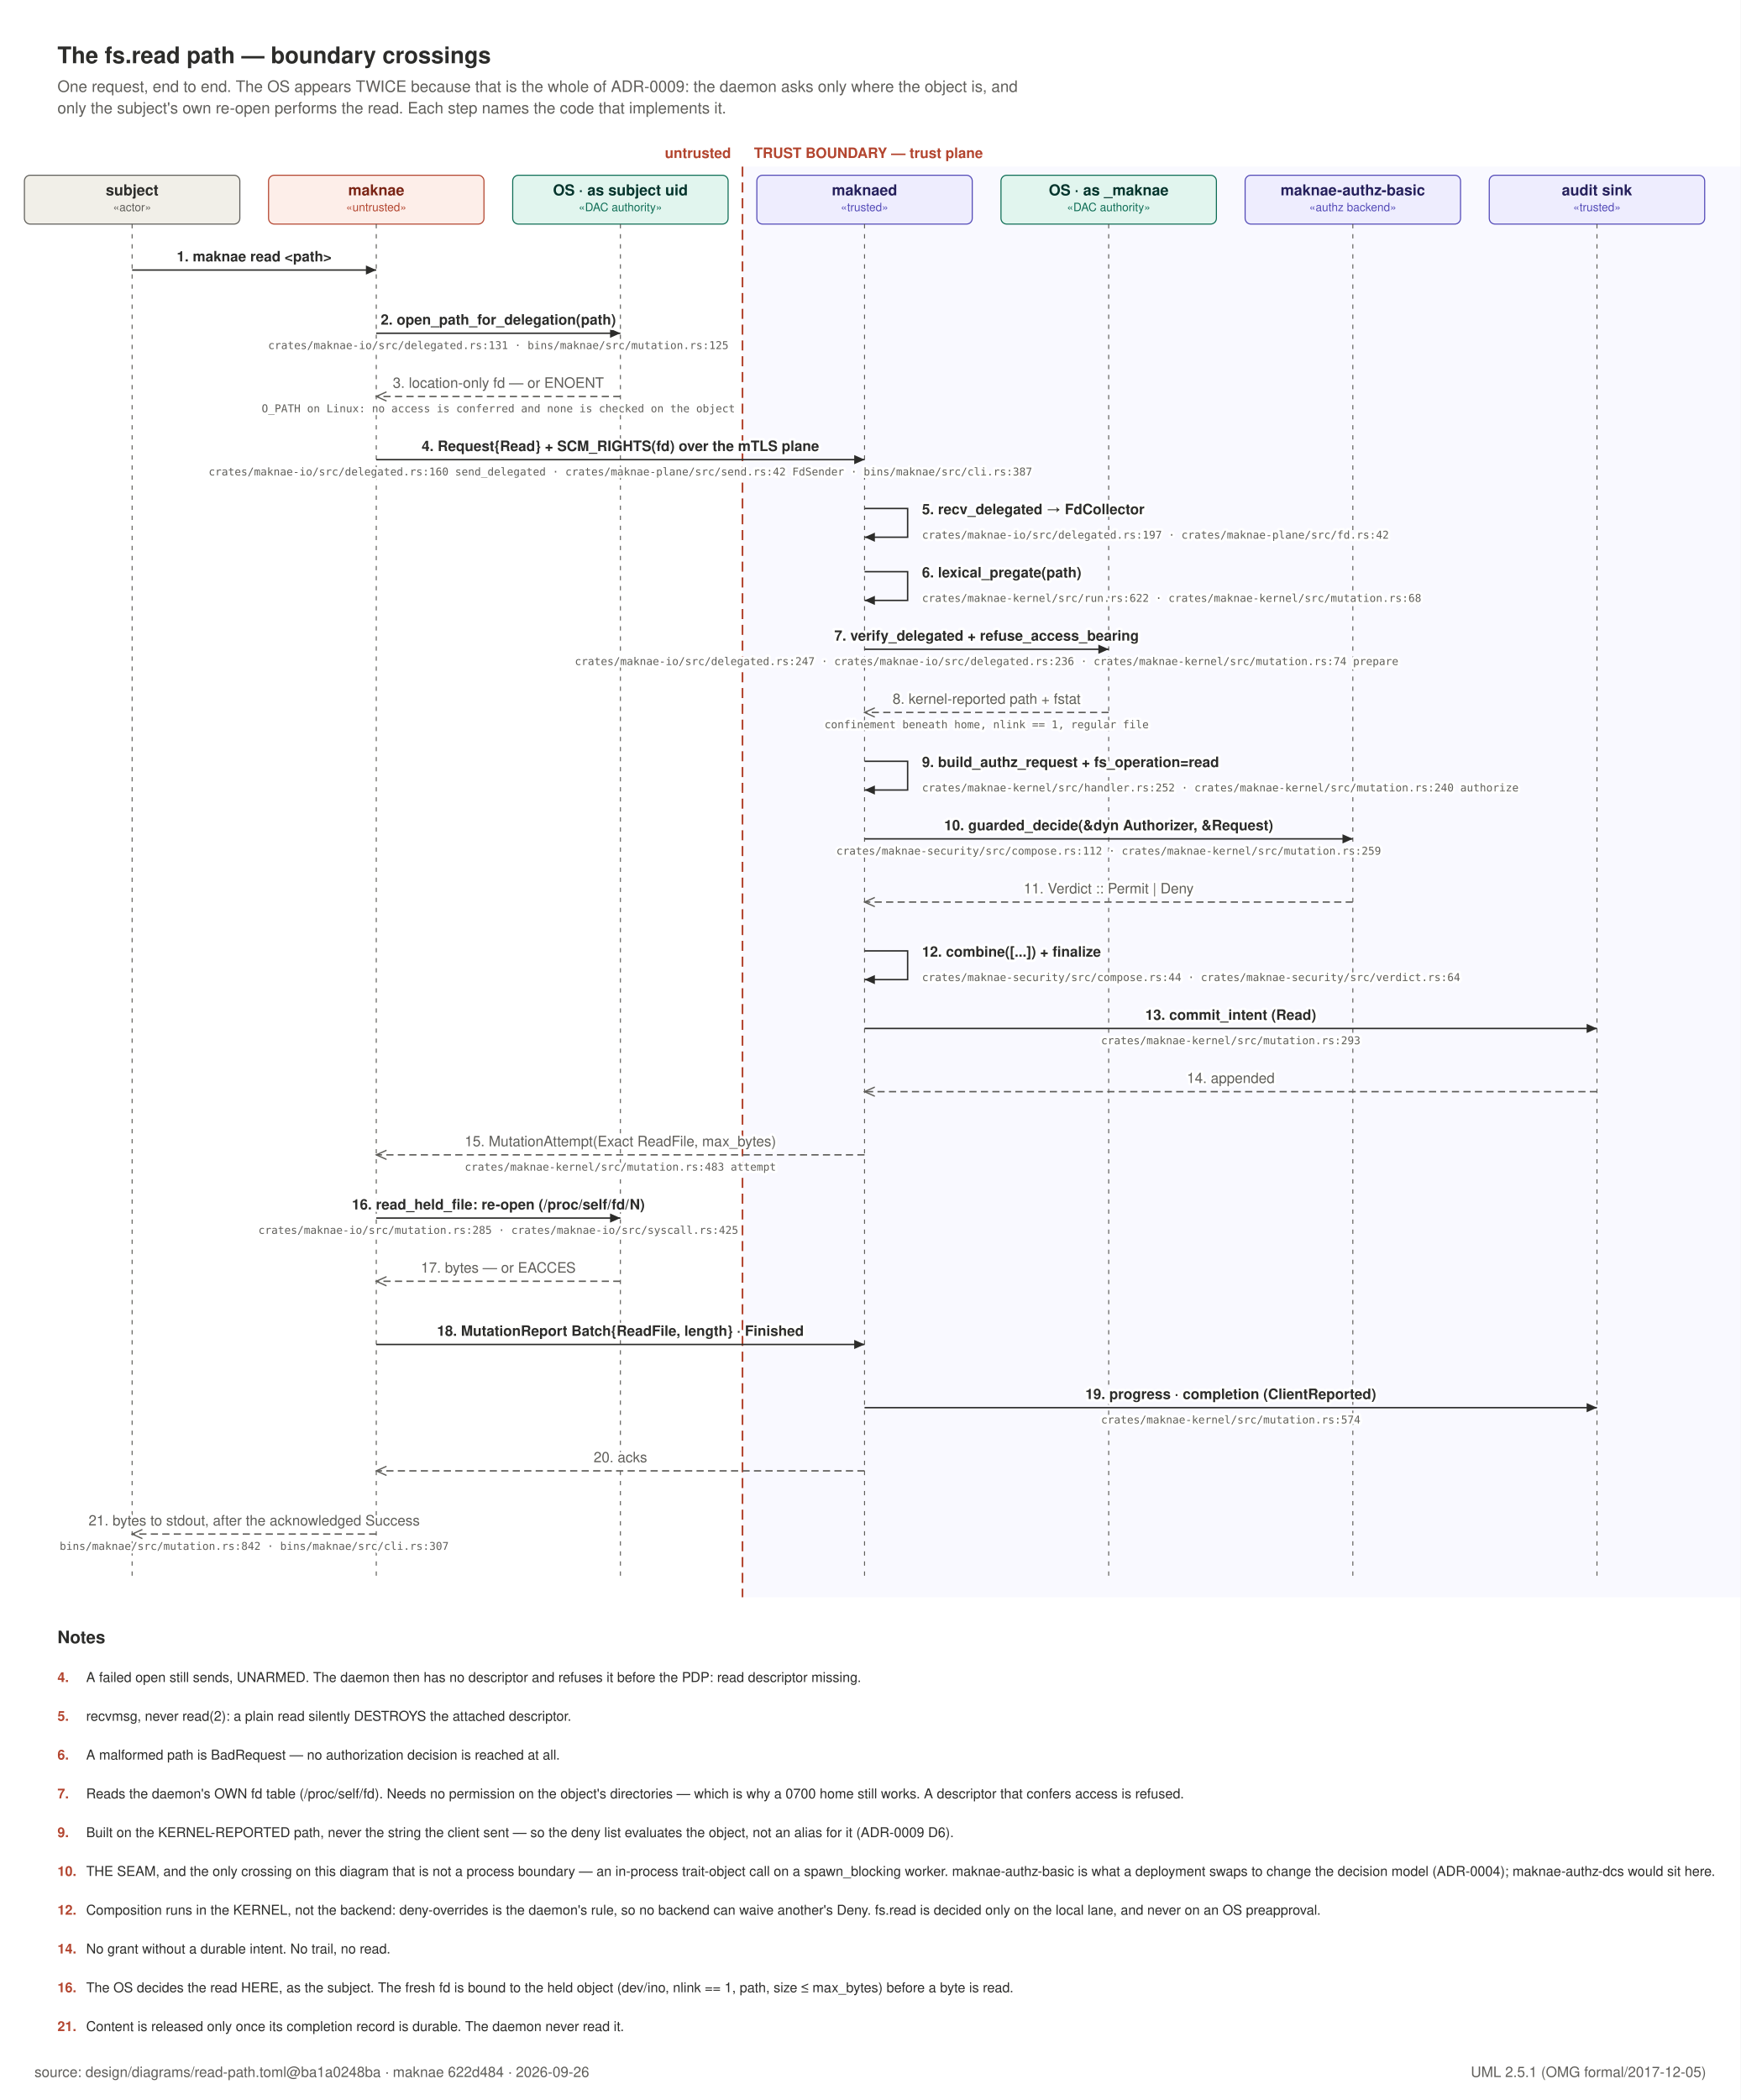
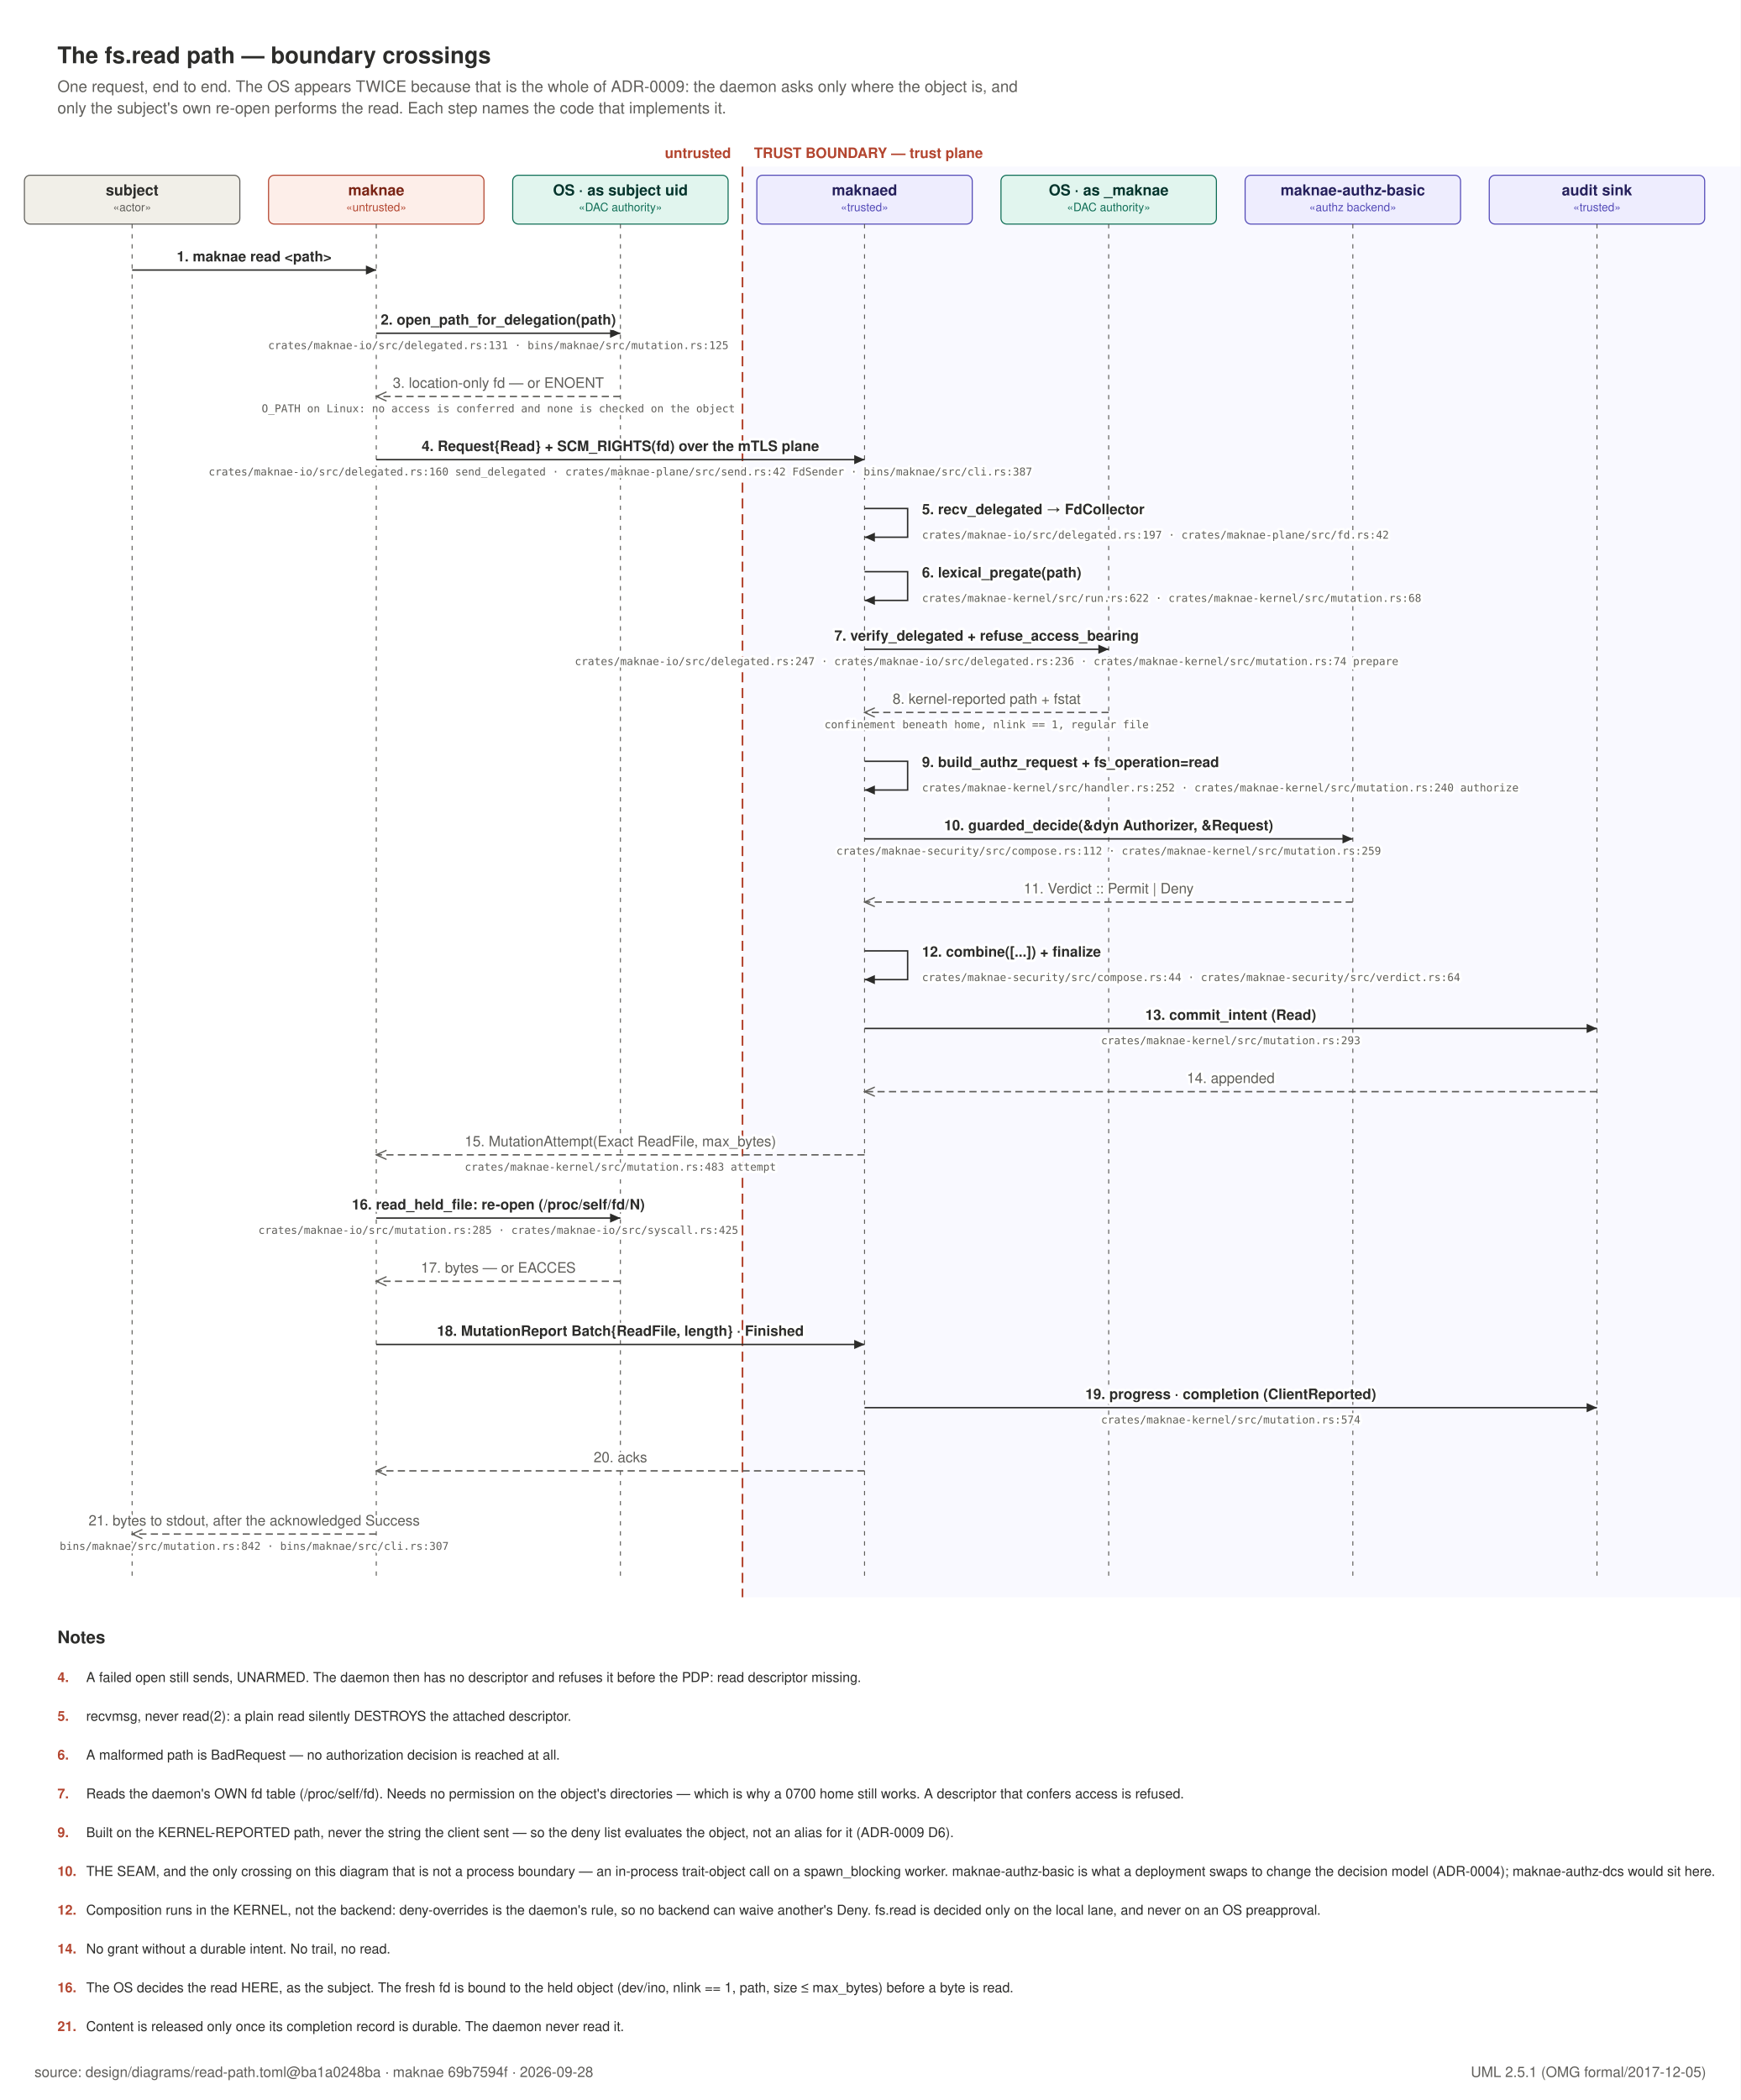
<svg xmlns="http://www.w3.org/2000/svg" width="1212" height="1462" viewBox="0 0 1212 1462" role="img">
  <rect x="0" y="0" width="1212" height="1462" fill="#FFFFFF" />
  <text x="40" y="44" text-anchor="start" font-family="Helvetica, Arial, sans-serif" font-size="16" font-weight="600" fill="#2C2C2A">The fs.read path — boundary crossings</text>
  <text x="40" y="64" text-anchor="start" font-family="Helvetica, Arial, sans-serif" font-size="11" font-weight="400" fill="#5F5E5A">One request, end to end. The OS appears TWICE because that is the whole of ADR-0009: the daemon asks only where the object is, and</text>
  <text x="40" y="79" text-anchor="start" font-family="Helvetica, Arial, sans-serif" font-size="11" font-weight="400" fill="#5F5E5A">only the subject's own re-open performs the read. Each step names the code that implements it.</text>
  <defs>
    <marker id="call" viewBox="0 0 10 10" refX="9" refY="5" markerWidth="8" markerHeight="8" orient="auto-start-reverse">
      <path d="M 0 1 L 9 5 L 0 9 z" fill="#2C2C2A" />
    </marker>
    <marker id="rep" viewBox="0 0 10 10" refX="9" refY="5" markerWidth="8" markerHeight="8" orient="auto-start-reverse">
      <path d="M 0 1 L 9 5 L 0 9" fill="none" stroke="#5F5E5A" stroke-width="1.1" />
    </marker>
  </defs>
  <rect x="517.0" y="116" width="695.0" height="996" fill="#EEEDFE" opacity="0.35" />
  <line x1="517.0" y1="116" x2="517.0" y2="1112" stroke="#B3452F" stroke-width="1.2" stroke-dasharray="7 4" />
  <text x="509.0" y="110" text-anchor="end" font-family="Helvetica, Arial, sans-serif" font-size="10" font-weight="600" fill="#B3452F">untrusted</text>
  <text x="525.0" y="110" text-anchor="start" font-family="Helvetica, Arial, sans-serif" font-size="10" font-weight="600" fill="#B3452F">TRUST BOUNDARY — trust plane</text>
  <rect x="17.0" y="122" width="150" height="34" rx="4" fill="#F1EFE8" stroke="#5F5E5A" stroke-width="0.75" />
  <text x="92" y="136" text-anchor="middle" font-family="Helvetica, Arial, sans-serif" font-size="10.5" font-weight="600" fill="#2C2C2A">subject</text>
  <text x="92" y="147" text-anchor="middle" font-family="Helvetica, Arial, sans-serif" font-size="8" font-weight="400" fill="#5F5E5A">«actor»</text>
  <line x1="92" y1="156" x2="92" y2="1100" stroke="#5F5E5A" stroke-width="0.7" stroke-dasharray="3 4" />
  <rect x="187.0" y="122" width="150" height="34" rx="4" fill="#FDEEE9" stroke="#B3452F" stroke-width="0.75" />
  <text x="262" y="136" text-anchor="middle" font-family="Helvetica, Arial, sans-serif" font-size="10.5" font-weight="600" fill="#7A2415">maknae</text>
  <text x="262" y="147" text-anchor="middle" font-family="Helvetica, Arial, sans-serif" font-size="8" font-weight="400" fill="#B3452F">«untrusted»</text>
  <line x1="262" y1="156" x2="262" y2="1100" stroke="#5F5E5A" stroke-width="0.7" stroke-dasharray="3 4" />
  <rect x="357.0" y="122" width="150" height="34" rx="4" fill="#E1F5EE" stroke="#0F6E56" stroke-width="0.75" />
  <text x="432" y="136" text-anchor="middle" font-family="Helvetica, Arial, sans-serif" font-size="10.5" font-weight="600" fill="#04342C">OS · as subject uid</text>
  <text x="432" y="147" text-anchor="middle" font-family="Helvetica, Arial, sans-serif" font-size="8" font-weight="400" fill="#0F6E56">«DAC authority»</text>
  <line x1="432" y1="156" x2="432" y2="1100" stroke="#5F5E5A" stroke-width="0.7" stroke-dasharray="3 4" />
  <rect x="527.0" y="122" width="150" height="34" rx="4" fill="#EEEDFE" stroke="#534AB7" stroke-width="0.75" />
  <text x="602" y="136" text-anchor="middle" font-family="Helvetica, Arial, sans-serif" font-size="10.5" font-weight="600" fill="#26215C">maknaed</text>
  <text x="602" y="147" text-anchor="middle" font-family="Helvetica, Arial, sans-serif" font-size="8" font-weight="400" fill="#534AB7">«trusted»</text>
  <line x1="602" y1="156" x2="602" y2="1100" stroke="#5F5E5A" stroke-width="0.7" stroke-dasharray="3 4" />
  <rect x="697.0" y="122" width="150" height="34" rx="4" fill="#E1F5EE" stroke="#0F6E56" stroke-width="0.75" />
  <text x="772" y="136" text-anchor="middle" font-family="Helvetica, Arial, sans-serif" font-size="10.5" font-weight="600" fill="#04342C">OS · as _maknae</text>
  <text x="772" y="147" text-anchor="middle" font-family="Helvetica, Arial, sans-serif" font-size="8" font-weight="400" fill="#0F6E56">«DAC authority»</text>
  <line x1="772" y1="156" x2="772" y2="1100" stroke="#5F5E5A" stroke-width="0.7" stroke-dasharray="3 4" />
  <rect x="867.0" y="122" width="150" height="34" rx="4" fill="#EEEDFE" stroke="#534AB7" stroke-width="0.75" />
  <text x="942" y="136" text-anchor="middle" font-family="Helvetica, Arial, sans-serif" font-size="10.5" font-weight="600" fill="#26215C">maknae-authz-basic</text>
  <text x="942" y="147" text-anchor="middle" font-family="Helvetica, Arial, sans-serif" font-size="8" font-weight="400" fill="#534AB7">«authz backend»</text>
  <line x1="942" y1="156" x2="942" y2="1100" stroke="#5F5E5A" stroke-width="0.7" stroke-dasharray="3 4" />
  <rect x="1037.0" y="122" width="150" height="34" rx="4" fill="#EEEDFE" stroke="#534AB7" stroke-width="0.75" />
  <text x="1112" y="136" text-anchor="middle" font-family="Helvetica, Arial, sans-serif" font-size="10.5" font-weight="600" fill="#26215C">audit sink</text>
  <text x="1112" y="147" text-anchor="middle" font-family="Helvetica, Arial, sans-serif" font-size="8" font-weight="400" fill="#534AB7">«trusted»</text>
  <line x1="1112" y1="156" x2="1112" y2="1100" stroke="#5F5E5A" stroke-width="0.7" stroke-dasharray="3 4" />
  <line x1="92" y1="188" x2="262" y2="188" stroke="#2C2C2A" stroke-width="1" marker-end="url(#call)" />
  <text x="177.0" y="182" text-anchor="middle" font-family="Helvetica, Arial, sans-serif" font-size="10" font-weight="600" fill="#2C2C2A" stroke="#FFFFFF" stroke-width="3.5" paint-order="stroke" stroke-linejoin="round">1. maknae read &lt;path&gt;</text>
  <line x1="262" y1="232" x2="432" y2="232" stroke="#2C2C2A" stroke-width="1" marker-end="url(#call)" />
  <text x="347.0" y="226" text-anchor="middle" font-family="Helvetica, Arial, sans-serif" font-size="10" font-weight="600" fill="#2C2C2A" stroke="#FFFFFF" stroke-width="3.5" paint-order="stroke" stroke-linejoin="round">2. open_path_for_delegation(path)</text>
  <text x="347.0" y="243" text-anchor="middle" font-family="ui-monospace, SFMono-Regular, Menlo, monospace" font-size="7.5" font-weight="400" fill="#5F5E5A" stroke="#FFFFFF" stroke-width="3.5" paint-order="stroke" stroke-linejoin="round">crates/maknae-io/src/delegated.rs:131 · bins/maknae/src/mutation.rs:125</text>
  <line x1="432" y1="276" x2="262" y2="276" stroke="#5F5E5A" stroke-width="1" stroke-dasharray="5 3" marker-end="url(#rep)" />
  <text x="347.0" y="270" text-anchor="middle" font-family="Helvetica, Arial, sans-serif" font-size="10" font-weight="400" fill="#5F5E5A" stroke="#FFFFFF" stroke-width="3.5" paint-order="stroke" stroke-linejoin="round">3. location-only fd — or ENOENT</text>
  <text x="347.0" y="287" text-anchor="middle" font-family="ui-monospace, SFMono-Regular, Menlo, monospace" font-size="7.5" font-weight="400" fill="#5F5E5A" stroke="#FFFFFF" stroke-width="3.5" paint-order="stroke" stroke-linejoin="round">O_PATH on Linux: no access is conferred and none is checked on the object</text>
  <line x1="262" y1="320" x2="602" y2="320" stroke="#2C2C2A" stroke-width="1" marker-end="url(#call)" />
  <text x="432.0" y="314" text-anchor="middle" font-family="Helvetica, Arial, sans-serif" font-size="10" font-weight="600" fill="#2C2C2A" stroke="#FFFFFF" stroke-width="3.5" paint-order="stroke" stroke-linejoin="round">4. Request{Read} + SCM_RIGHTS(fd) over the mTLS plane</text>
  <text x="432.0" y="331" text-anchor="middle" font-family="ui-monospace, SFMono-Regular, Menlo, monospace" font-size="7.5" font-weight="400" fill="#5F5E5A" stroke="#FFFFFF" stroke-width="3.5" paint-order="stroke" stroke-linejoin="round">crates/maknae-io/src/delegated.rs:160 send_delegated · crates/maknae-plane/src/send.rs:42 FdSender · bins/maknae/src/cli.rs:387</text>
  <path d="M 602 354 h 30 v 20 h -30" fill="none" stroke="#2C2C2A" stroke-width="1" marker-end="url(#call)" />
  <text x="642" y="358" text-anchor="start" font-family="Helvetica, Arial, sans-serif" font-size="10" font-weight="600" fill="#2C2C2A" stroke="#FFFFFF" stroke-width="3.5" paint-order="stroke" stroke-linejoin="round">5. recv_delegated → FdCollector</text>
  <text x="642" y="375" text-anchor="start" font-family="ui-monospace, SFMono-Regular, Menlo, monospace" font-size="7.5" font-weight="400" fill="#5F5E5A" stroke="#FFFFFF" stroke-width="3.5" paint-order="stroke" stroke-linejoin="round">crates/maknae-io/src/delegated.rs:197 · crates/maknae-plane/src/fd.rs:42</text>
  <path d="M 602 398 h 30 v 20 h -30" fill="none" stroke="#2C2C2A" stroke-width="1" marker-end="url(#call)" />
  <text x="642" y="402" text-anchor="start" font-family="Helvetica, Arial, sans-serif" font-size="10" font-weight="600" fill="#2C2C2A" stroke="#FFFFFF" stroke-width="3.5" paint-order="stroke" stroke-linejoin="round">6. lexical_pregate(path)</text>
  <text x="642" y="419" text-anchor="start" font-family="ui-monospace, SFMono-Regular, Menlo, monospace" font-size="7.5" font-weight="400" fill="#5F5E5A" stroke="#FFFFFF" stroke-width="3.5" paint-order="stroke" stroke-linejoin="round">crates/maknae-kernel/src/run.rs:622 · crates/maknae-kernel/src/mutation.rs:68</text>
  <line x1="602" y1="452" x2="772" y2="452" stroke="#2C2C2A" stroke-width="1" marker-end="url(#call)" />
  <text x="687.0" y="446" text-anchor="middle" font-family="Helvetica, Arial, sans-serif" font-size="10" font-weight="600" fill="#2C2C2A" stroke="#FFFFFF" stroke-width="3.5" paint-order="stroke" stroke-linejoin="round">7. verify_delegated + refuse_access_bearing</text>
  <text x="687.0" y="463" text-anchor="middle" font-family="ui-monospace, SFMono-Regular, Menlo, monospace" font-size="7.5" font-weight="400" fill="#5F5E5A" stroke="#FFFFFF" stroke-width="3.5" paint-order="stroke" stroke-linejoin="round">crates/maknae-io/src/delegated.rs:247 · crates/maknae-io/src/delegated.rs:236 · crates/maknae-kernel/src/mutation.rs:74 prepare</text>
  <line x1="772" y1="496" x2="602" y2="496" stroke="#5F5E5A" stroke-width="1" stroke-dasharray="5 3" marker-end="url(#rep)" />
  <text x="687.0" y="490" text-anchor="middle" font-family="Helvetica, Arial, sans-serif" font-size="10" font-weight="400" fill="#5F5E5A" stroke="#FFFFFF" stroke-width="3.5" paint-order="stroke" stroke-linejoin="round">8. kernel-reported path + fstat</text>
  <text x="687.0" y="507" text-anchor="middle" font-family="ui-monospace, SFMono-Regular, Menlo, monospace" font-size="7.5" font-weight="400" fill="#5F5E5A" stroke="#FFFFFF" stroke-width="3.5" paint-order="stroke" stroke-linejoin="round">confinement beneath home, nlink == 1, regular file</text>
  <path d="M 602 530 h 30 v 20 h -30" fill="none" stroke="#2C2C2A" stroke-width="1" marker-end="url(#call)" />
  <text x="642" y="534" text-anchor="start" font-family="Helvetica, Arial, sans-serif" font-size="10" font-weight="600" fill="#2C2C2A" stroke="#FFFFFF" stroke-width="3.5" paint-order="stroke" stroke-linejoin="round">9. build_authz_request + fs_operation=read</text>
  <text x="642" y="551" text-anchor="start" font-family="ui-monospace, SFMono-Regular, Menlo, monospace" font-size="7.5" font-weight="400" fill="#5F5E5A" stroke="#FFFFFF" stroke-width="3.5" paint-order="stroke" stroke-linejoin="round">crates/maknae-kernel/src/handler.rs:252 · crates/maknae-kernel/src/mutation.rs:240 authorize</text>
  <line x1="602" y1="584" x2="942" y2="584" stroke="#2C2C2A" stroke-width="1" marker-end="url(#call)" />
  <text x="772.0" y="578" text-anchor="middle" font-family="Helvetica, Arial, sans-serif" font-size="10" font-weight="600" fill="#2C2C2A" stroke="#FFFFFF" stroke-width="3.5" paint-order="stroke" stroke-linejoin="round">10. guarded_decide(&amp;dyn Authorizer, &amp;Request)</text>
  <text x="772.0" y="595" text-anchor="middle" font-family="ui-monospace, SFMono-Regular, Menlo, monospace" font-size="7.5" font-weight="400" fill="#5F5E5A" stroke="#FFFFFF" stroke-width="3.5" paint-order="stroke" stroke-linejoin="round">crates/maknae-security/src/compose.rs:112 · crates/maknae-kernel/src/mutation.rs:259</text>
  <line x1="942" y1="628" x2="602" y2="628" stroke="#5F5E5A" stroke-width="1" stroke-dasharray="5 3" marker-end="url(#rep)" />
  <text x="772.0" y="622" text-anchor="middle" font-family="Helvetica, Arial, sans-serif" font-size="10" font-weight="400" fill="#5F5E5A" stroke="#FFFFFF" stroke-width="3.5" paint-order="stroke" stroke-linejoin="round">11. Verdict :: Permit | Deny</text>
  <path d="M 602 662 h 30 v 20 h -30" fill="none" stroke="#2C2C2A" stroke-width="1" marker-end="url(#call)" />
  <text x="642" y="666" text-anchor="start" font-family="Helvetica, Arial, sans-serif" font-size="10" font-weight="600" fill="#2C2C2A" stroke="#FFFFFF" stroke-width="3.5" paint-order="stroke" stroke-linejoin="round">12. combine([...]) + finalize</text>
  <text x="642" y="683" text-anchor="start" font-family="ui-monospace, SFMono-Regular, Menlo, monospace" font-size="7.5" font-weight="400" fill="#5F5E5A" stroke="#FFFFFF" stroke-width="3.5" paint-order="stroke" stroke-linejoin="round">crates/maknae-security/src/compose.rs:44 · crates/maknae-security/src/verdict.rs:64</text>
  <line x1="602" y1="716" x2="1112" y2="716" stroke="#2C2C2A" stroke-width="1" marker-end="url(#call)" />
  <text x="857.0" y="710" text-anchor="middle" font-family="Helvetica, Arial, sans-serif" font-size="10" font-weight="600" fill="#2C2C2A" stroke="#FFFFFF" stroke-width="3.5" paint-order="stroke" stroke-linejoin="round">13. commit_intent (Read)</text>
  <text x="857.0" y="727" text-anchor="middle" font-family="ui-monospace, SFMono-Regular, Menlo, monospace" font-size="7.5" font-weight="400" fill="#5F5E5A" stroke="#FFFFFF" stroke-width="3.5" paint-order="stroke" stroke-linejoin="round">crates/maknae-kernel/src/mutation.rs:293</text>
  <line x1="1112" y1="760" x2="602" y2="760" stroke="#5F5E5A" stroke-width="1" stroke-dasharray="5 3" marker-end="url(#rep)" />
  <text x="857.0" y="754" text-anchor="middle" font-family="Helvetica, Arial, sans-serif" font-size="10" font-weight="400" fill="#5F5E5A" stroke="#FFFFFF" stroke-width="3.5" paint-order="stroke" stroke-linejoin="round">14. appended</text>
  <line x1="602" y1="804" x2="262" y2="804" stroke="#5F5E5A" stroke-width="1" stroke-dasharray="5 3" marker-end="url(#rep)" />
  <text x="432.0" y="798" text-anchor="middle" font-family="Helvetica, Arial, sans-serif" font-size="10" font-weight="400" fill="#5F5E5A" stroke="#FFFFFF" stroke-width="3.5" paint-order="stroke" stroke-linejoin="round">15. MutationAttempt(Exact ReadFile, max_bytes)</text>
  <text x="432.0" y="815" text-anchor="middle" font-family="ui-monospace, SFMono-Regular, Menlo, monospace" font-size="7.5" font-weight="400" fill="#5F5E5A" stroke="#FFFFFF" stroke-width="3.5" paint-order="stroke" stroke-linejoin="round">crates/maknae-kernel/src/mutation.rs:483 attempt</text>
  <line x1="262" y1="848" x2="432" y2="848" stroke="#2C2C2A" stroke-width="1" marker-end="url(#call)" />
  <text x="347.0" y="842" text-anchor="middle" font-family="Helvetica, Arial, sans-serif" font-size="10" font-weight="600" fill="#2C2C2A" stroke="#FFFFFF" stroke-width="3.5" paint-order="stroke" stroke-linejoin="round">16. read_held_file: re-open (/proc/self/fd/N)</text>
  <text x="347.0" y="859" text-anchor="middle" font-family="ui-monospace, SFMono-Regular, Menlo, monospace" font-size="7.5" font-weight="400" fill="#5F5E5A" stroke="#FFFFFF" stroke-width="3.5" paint-order="stroke" stroke-linejoin="round">crates/maknae-io/src/mutation.rs:285 · crates/maknae-io/src/syscall.rs:425</text>
  <line x1="432" y1="892" x2="262" y2="892" stroke="#5F5E5A" stroke-width="1" stroke-dasharray="5 3" marker-end="url(#rep)" />
  <text x="347.0" y="886" text-anchor="middle" font-family="Helvetica, Arial, sans-serif" font-size="10" font-weight="400" fill="#5F5E5A" stroke="#FFFFFF" stroke-width="3.5" paint-order="stroke" stroke-linejoin="round">17. bytes — or EACCES</text>
  <line x1="262" y1="936" x2="602" y2="936" stroke="#2C2C2A" stroke-width="1" marker-end="url(#call)" />
  <text x="432.0" y="930" text-anchor="middle" font-family="Helvetica, Arial, sans-serif" font-size="10" font-weight="600" fill="#2C2C2A" stroke="#FFFFFF" stroke-width="3.5" paint-order="stroke" stroke-linejoin="round">18. MutationReport Batch{ReadFile, length} · Finished</text>
  <line x1="602" y1="980" x2="1112" y2="980" stroke="#2C2C2A" stroke-width="1" marker-end="url(#call)" />
  <text x="857.0" y="974" text-anchor="middle" font-family="Helvetica, Arial, sans-serif" font-size="10" font-weight="600" fill="#2C2C2A" stroke="#FFFFFF" stroke-width="3.5" paint-order="stroke" stroke-linejoin="round">19. progress · completion (ClientReported)</text>
  <text x="857.0" y="991" text-anchor="middle" font-family="ui-monospace, SFMono-Regular, Menlo, monospace" font-size="7.5" font-weight="400" fill="#5F5E5A" stroke="#FFFFFF" stroke-width="3.5" paint-order="stroke" stroke-linejoin="round">crates/maknae-kernel/src/mutation.rs:574</text>
  <line x1="602" y1="1024" x2="262" y2="1024" stroke="#5F5E5A" stroke-width="1" stroke-dasharray="5 3" marker-end="url(#rep)" />
  <text x="432.0" y="1018" text-anchor="middle" font-family="Helvetica, Arial, sans-serif" font-size="10" font-weight="400" fill="#5F5E5A" stroke="#FFFFFF" stroke-width="3.5" paint-order="stroke" stroke-linejoin="round">20. acks</text>
  <line x1="262" y1="1068" x2="92" y2="1068" stroke="#5F5E5A" stroke-width="1" stroke-dasharray="5 3" marker-end="url(#rep)" />
  <text x="177.0" y="1062" text-anchor="middle" font-family="Helvetica, Arial, sans-serif" font-size="10" font-weight="400" fill="#5F5E5A" stroke="#FFFFFF" stroke-width="3.5" paint-order="stroke" stroke-linejoin="round">21. bytes to stdout, after the acknowledged Success</text>
  <text x="177.0" y="1079" text-anchor="middle" font-family="ui-monospace, SFMono-Regular, Menlo, monospace" font-size="7.5" font-weight="400" fill="#5F5E5A" stroke="#FFFFFF" stroke-width="3.5" paint-order="stroke" stroke-linejoin="round">bins/maknae/src/mutation.rs:842 · bins/maknae/src/cli.rs:307</text>
  <text x="40" y="1144" text-anchor="start" font-family="Helvetica, Arial, sans-serif" font-size="12" font-weight="600" fill="#2C2C2A">Notes</text>
  <text x="40" y="1171" text-anchor="start" font-family="Helvetica, Arial, sans-serif" font-size="9.5" font-weight="600" fill="#B3452F">4.</text>
  <text x="60" y="1171" text-anchor="start" font-family="Helvetica, Arial, sans-serif" font-size="9.5" font-weight="400" fill="#2C2C2A">A failed open still sends, UNARMED. The daemon then has no descriptor and refuses it before the PDP: read descriptor missing.</text>
  <text x="40" y="1198" text-anchor="start" font-family="Helvetica, Arial, sans-serif" font-size="9.5" font-weight="600" fill="#B3452F">5.</text>
  <text x="60" y="1198" text-anchor="start" font-family="Helvetica, Arial, sans-serif" font-size="9.5" font-weight="400" fill="#2C2C2A">recvmsg, never read(2): a plain read silently DESTROYS the attached descriptor.</text>
  <text x="40" y="1225" text-anchor="start" font-family="Helvetica, Arial, sans-serif" font-size="9.5" font-weight="600" fill="#B3452F">6.</text>
  <text x="60" y="1225" text-anchor="start" font-family="Helvetica, Arial, sans-serif" font-size="9.5" font-weight="400" fill="#2C2C2A">A malformed path is BadRequest — no authorization decision is reached at all.</text>
  <text x="40" y="1252" text-anchor="start" font-family="Helvetica, Arial, sans-serif" font-size="9.5" font-weight="600" fill="#B3452F">7.</text>
  <text x="60" y="1252" text-anchor="start" font-family="Helvetica, Arial, sans-serif" font-size="9.5" font-weight="400" fill="#2C2C2A">Reads the daemon's OWN fd table (/proc/self/fd). Needs no permission on the object's directories — which is why a 0700 home still works. A descriptor that confers access is refused.</text>
  <text x="40" y="1279" text-anchor="start" font-family="Helvetica, Arial, sans-serif" font-size="9.5" font-weight="600" fill="#B3452F">9.</text>
  <text x="60" y="1279" text-anchor="start" font-family="Helvetica, Arial, sans-serif" font-size="9.5" font-weight="400" fill="#2C2C2A">Built on the KERNEL-REPORTED path, never the string the client sent — so the deny list evaluates the object, not an alias for it (ADR-0009 D6).</text>
  <text x="40" y="1306" text-anchor="start" font-family="Helvetica, Arial, sans-serif" font-size="9.5" font-weight="600" fill="#B3452F">10.</text>
  <text x="60" y="1306" text-anchor="start" font-family="Helvetica, Arial, sans-serif" font-size="9.5" font-weight="400" fill="#2C2C2A">THE SEAM, and the only crossing on this diagram that is not a process boundary — an in-process trait-object call on a spawn_blocking worker. maknae-authz-basic is what a deployment swaps to change the decision model (ADR-0004); maknae-authz-dcs would sit here.</text>
  <text x="40" y="1333" text-anchor="start" font-family="Helvetica, Arial, sans-serif" font-size="9.5" font-weight="600" fill="#B3452F">12.</text>
  <text x="60" y="1333" text-anchor="start" font-family="Helvetica, Arial, sans-serif" font-size="9.5" font-weight="400" fill="#2C2C2A">Composition runs in the KERNEL, not the backend: deny-overrides is the daemon's rule, so no backend can waive another's Deny. fs.read is decided only on the local lane, and never on an OS preapproval.</text>
  <text x="40" y="1360" text-anchor="start" font-family="Helvetica, Arial, sans-serif" font-size="9.5" font-weight="600" fill="#B3452F">14.</text>
  <text x="60" y="1360" text-anchor="start" font-family="Helvetica, Arial, sans-serif" font-size="9.5" font-weight="400" fill="#2C2C2A">No grant without a durable intent. No trail, no read.</text>
  <text x="40" y="1387" text-anchor="start" font-family="Helvetica, Arial, sans-serif" font-size="9.5" font-weight="600" fill="#B3452F">16.</text>
  <text x="60" y="1387" text-anchor="start" font-family="Helvetica, Arial, sans-serif" font-size="9.5" font-weight="400" fill="#2C2C2A">The OS decides the read HERE, as the subject. The fresh fd is bound to the held object (dev/ino, nlink == 1, path, size ≤ max_bytes) before a byte is read.</text>
  <text x="40" y="1414" text-anchor="start" font-family="Helvetica, Arial, sans-serif" font-size="9.5" font-weight="600" fill="#B3452F">21.</text>
  <text x="60" y="1414" text-anchor="start" font-family="Helvetica, Arial, sans-serif" font-size="9.5" font-weight="400" fill="#2C2C2A">Content is released only once its completion record is durable. The daemon never read it.</text>
-   <text x="24" y="1446" text-anchor="start" font-family="Helvetica, Arial, sans-serif" font-size="10" font-weight="400" fill="#5F5E5A">source: design/diagrams/read-path.toml@ba1a0248ba · maknae 622d484 · 2026-09-26</text>
+   <text x="24" y="1446" text-anchor="start" font-family="Helvetica, Arial, sans-serif" font-size="10" font-weight="400" fill="#5F5E5A">source: design/diagrams/read-path.toml@ba1a0248ba · maknae 69b7594f · 2026-09-28</text>
  <text x="1188" y="1446" text-anchor="end" font-family="Helvetica, Arial, sans-serif" font-size="10" font-weight="400" fill="#5F5E5A">UML 2.5.1 (OMG formal/2017-12-05)</text>
</svg>
